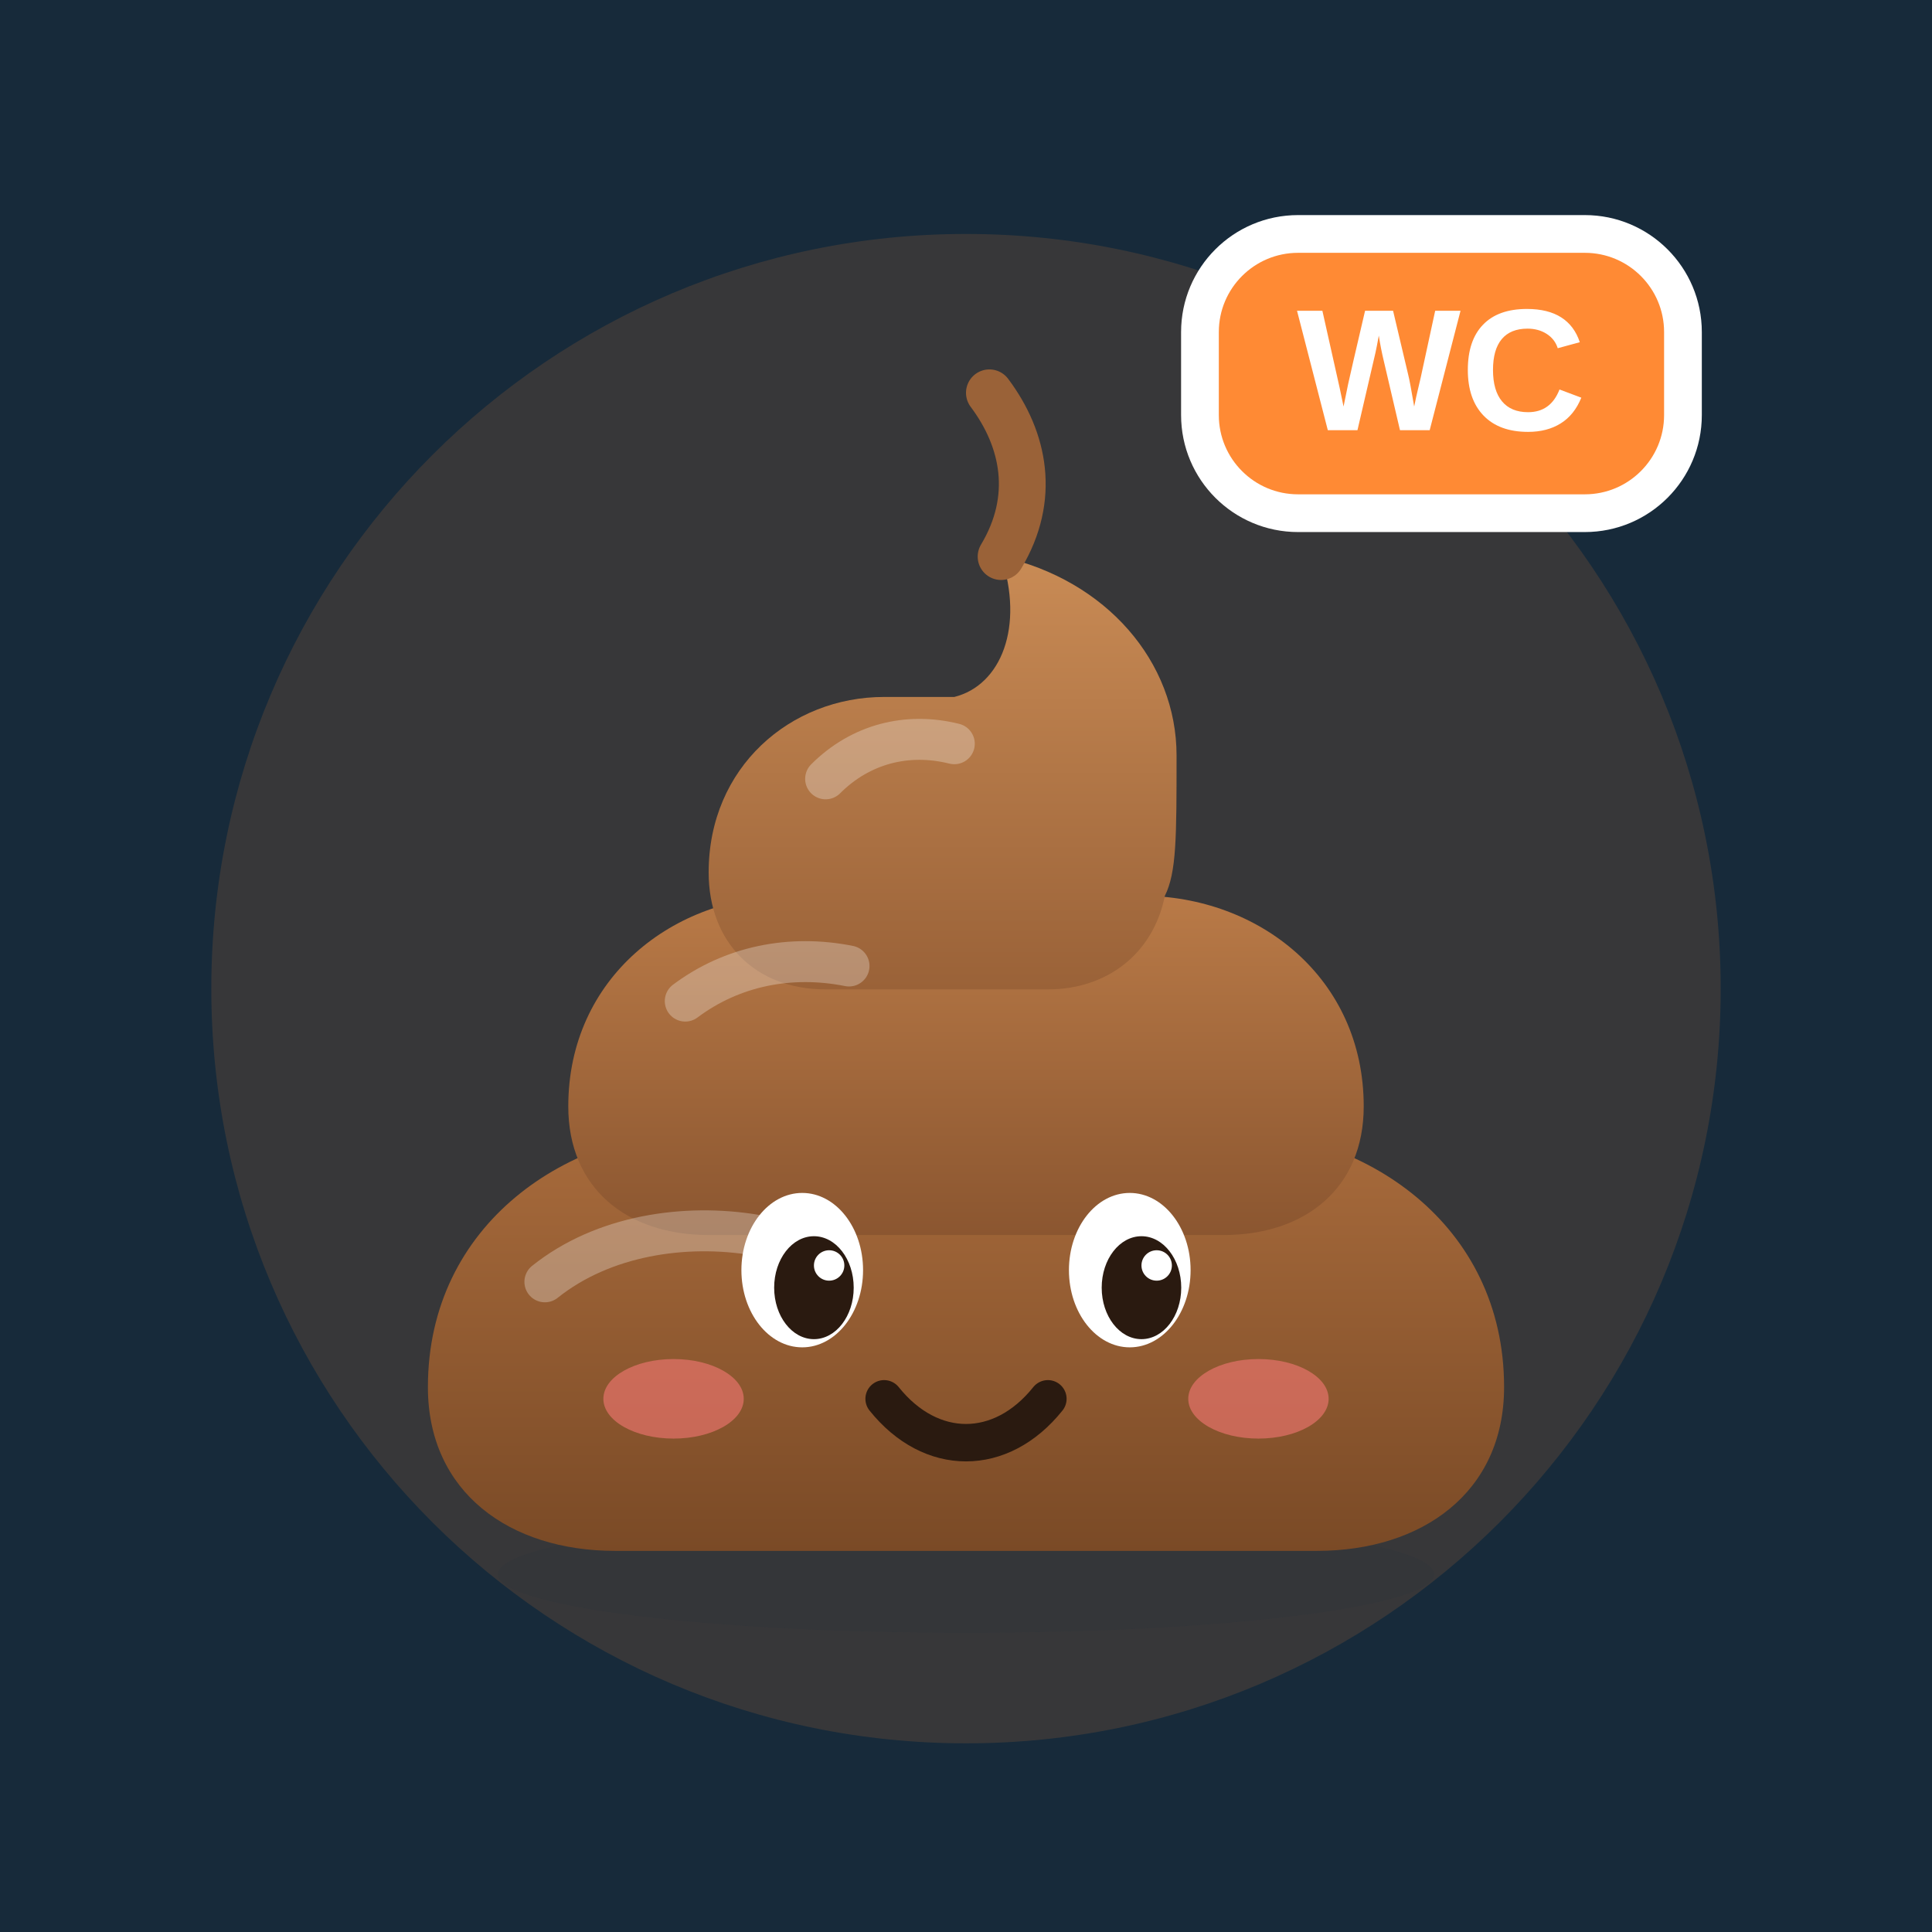
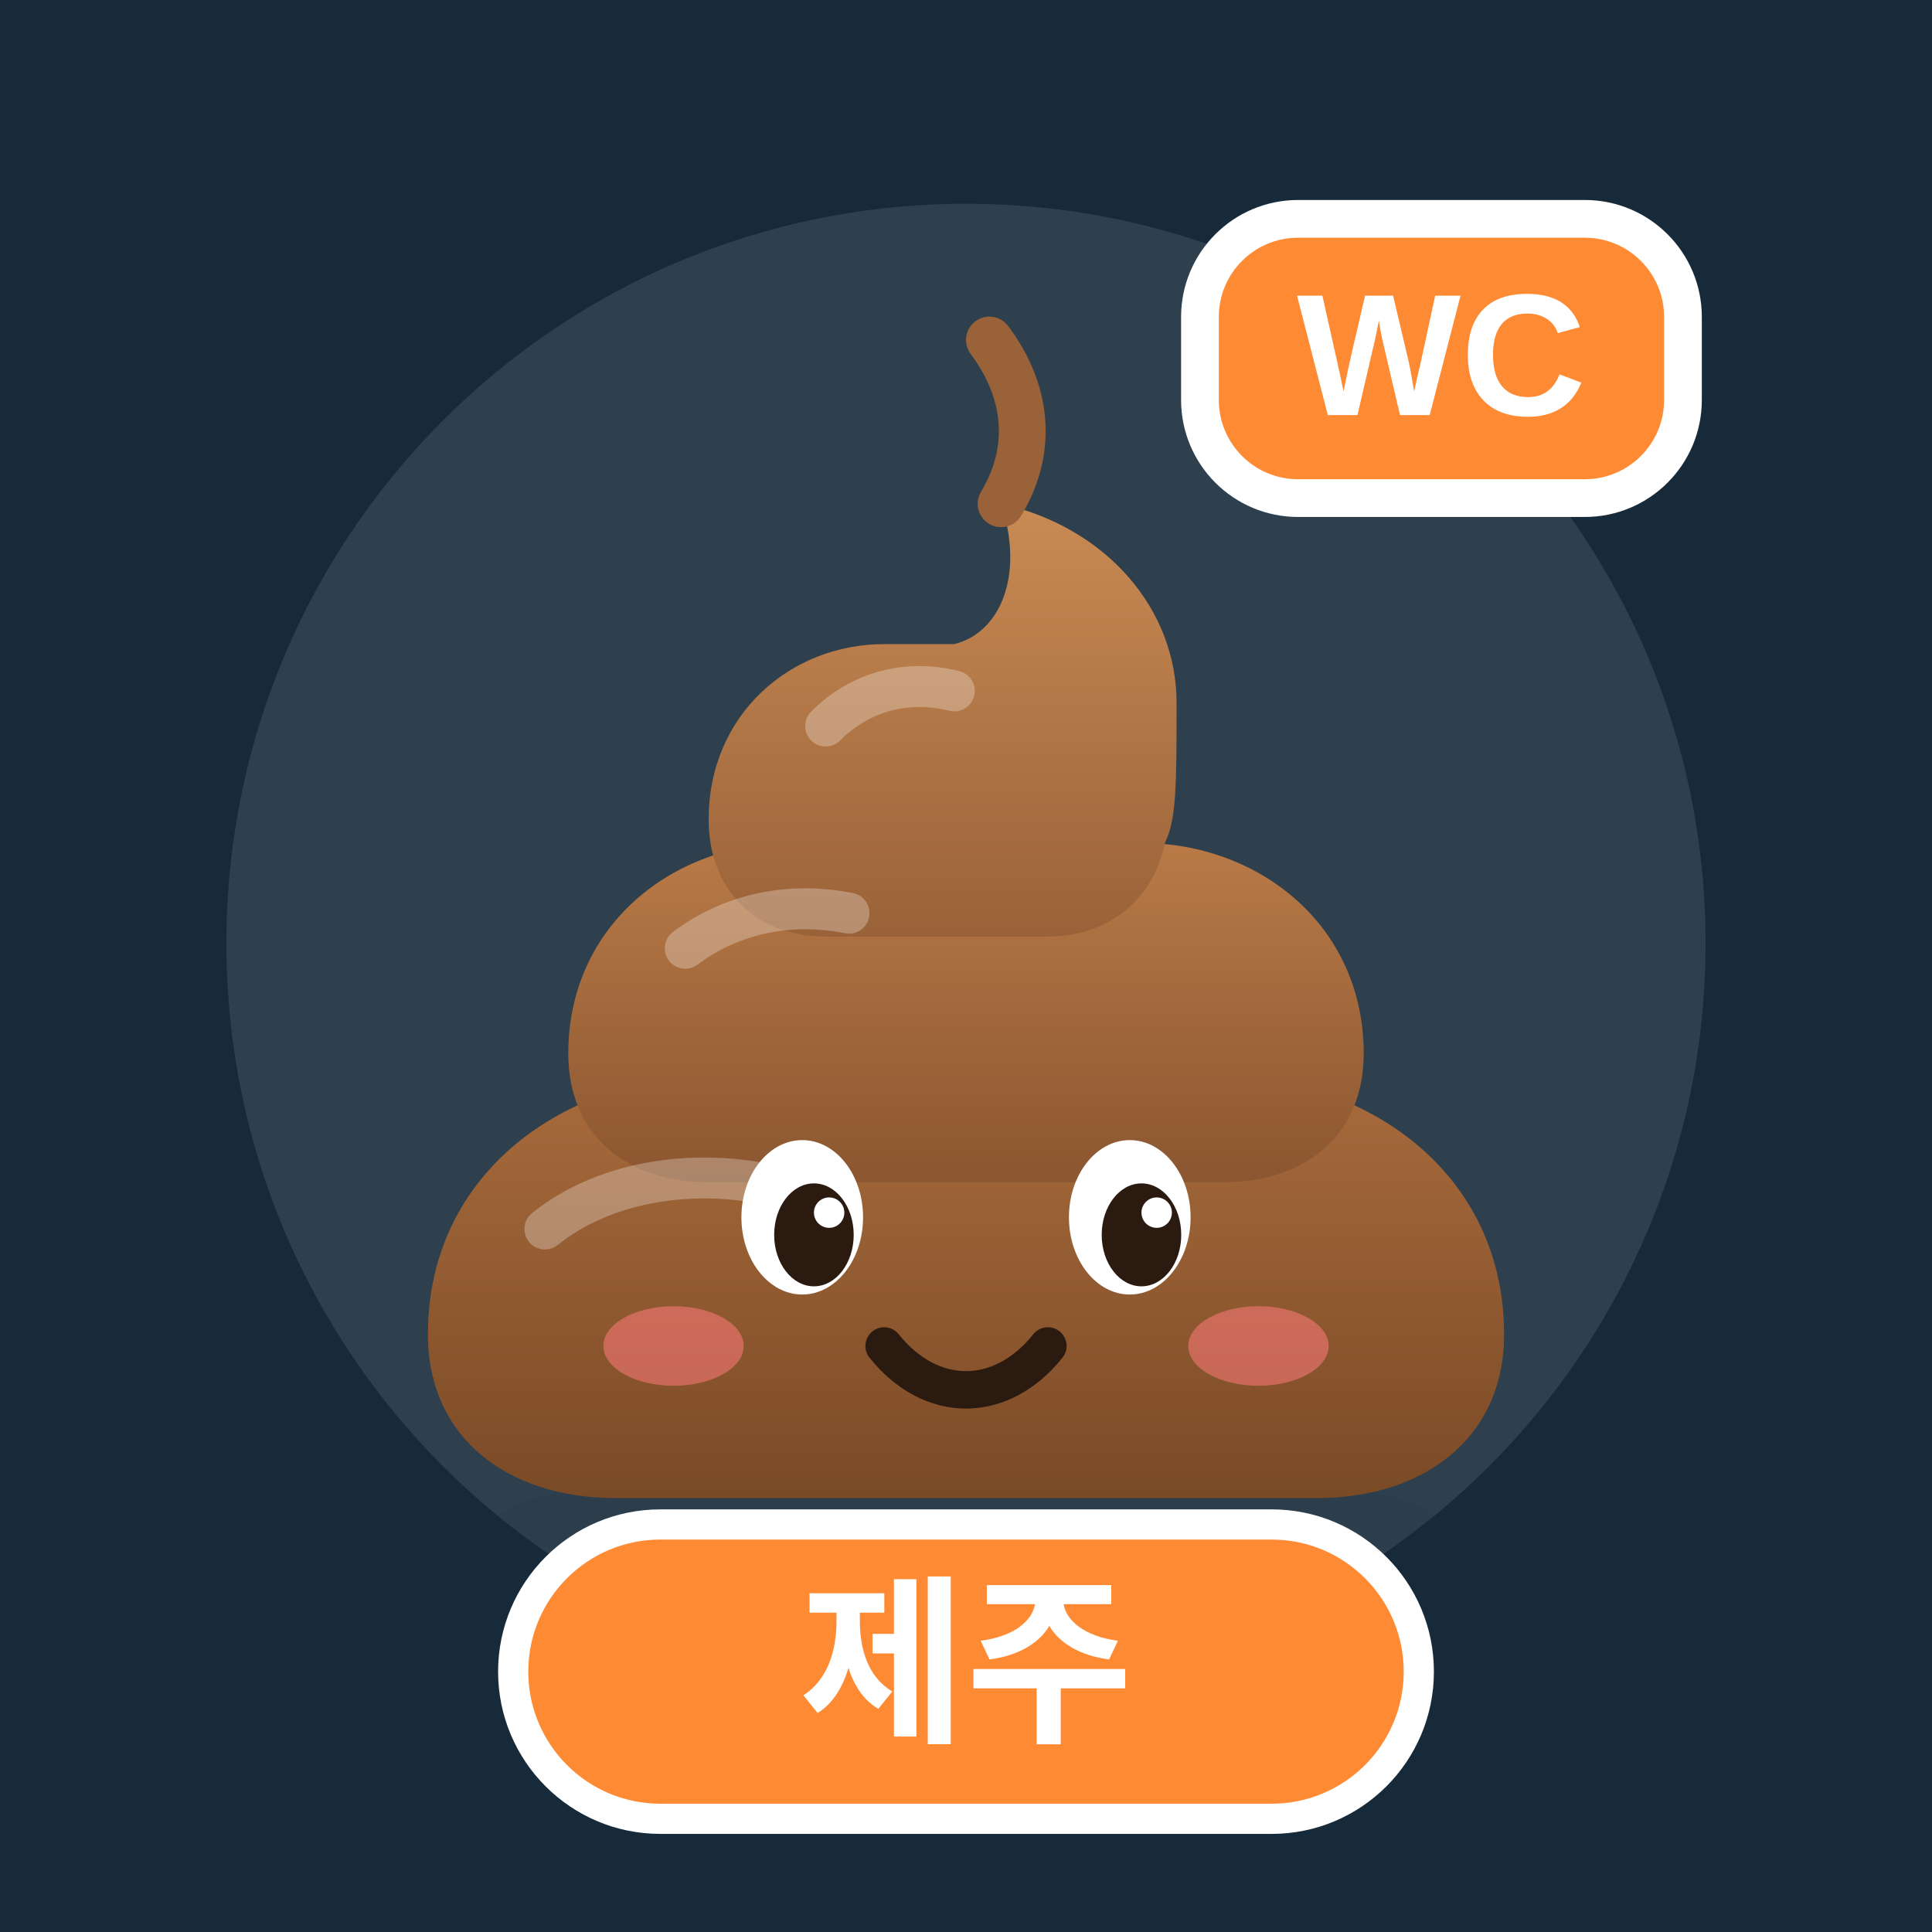
<svg xmlns="http://www.w3.org/2000/svg" viewBox="0 0 512 512">
  <rect width="512" height="512" fill="#172A3A" />
-   <circle cx="256" cy="262" r="200" fill="#FF8A34" opacity=".14" />
-   <g transform="translate(70 70) scale(3.1)">
-     <defs>
-       <linearGradient id="ia" x1="0" y1="0" x2="0" y2="1">
-         <stop offset="0" stop-color="#A86B3C" />
-         <stop offset="1" stop-color="#7A4A26" />
-       </linearGradient>
-       <linearGradient id="ib" x1="0" y1="0" x2="0" y2="1">
-         <stop offset="0" stop-color="#B97A47" />
-         <stop offset="1" stop-color="#8B5630" />
-       </linearGradient>
-       <linearGradient id="ic" x1="0" y1="0" x2="0" y2="1">
-         <stop offset="0" stop-color="#C98B55" />
-         <stop offset="1" stop-color="#9A6238" />
-       </linearGradient>
-     </defs>
-     <ellipse cx="60" cy="112" rx="40" ry="5" fill="#172A3A" opacity=".12" />
-     <path d="M14 96c0-14 12-22 24-22h44c12 0 24 8 24 22 0 9-7 14-16 14H30c-9 0-16-5-16-14Z" fill="url(#ia)" />
-     <path d="M26 72c0-11 9-18 19-18h30c10 0 19 7 19 18 0 7-5 11-12 11H38c-7 0-12-4-12-11Z" fill="url(#ib)" />
-     <path d="M38 52c0-9 7-15 15-15h6c4-1 6-6 4-12 9 2 15 9 15 17 0 7 0 10-1 12-1 5-5 8-10 8H48c-6 0-10-4-10-10Z" fill="url(#ic)" />
-     <path d="M63 25c3-5 2-10-1-14" stroke="#9A6238" stroke-width="4" stroke-linecap="round" fill="none" />
-     <path d="M48 44c3-3 7-4 11-3M36 63c4-3 9-4 14-3M24 87c5-4 12-5 18-4" stroke="#fff" stroke-opacity=".28" stroke-width="3.5" stroke-linecap="round" fill="none" />
-     <ellipse cx="46" cy="86" rx="5.2" ry="6.6" fill="#fff" />
-     <ellipse cx="74" cy="86" rx="5.2" ry="6.6" fill="#fff" />
-     <ellipse cx="47" cy="87.5" rx="3.4" ry="4.4" fill="#2A1A10" />
-     <ellipse cx="75" cy="87.5" rx="3.4" ry="4.4" fill="#2A1A10" />
-     <circle cx="48.3" cy="85.6" r="1.3" fill="#fff" />
-     <circle cx="76.3" cy="85.6" r="1.3" fill="#fff" />
-     <ellipse cx="35" cy="97" rx="6" ry="3.4" fill="#FF7A7A" opacity=".55" />
-     <ellipse cx="85" cy="97" rx="6" ry="3.4" fill="#FF7A7A" opacity=".55" />
-     <path d="M53 97c4 5 10 5 14 0" stroke="#2A1A10" stroke-width="3.2" stroke-linecap="round" fill="none" />
+   <g transform="translate(0.0 0.0) scale(1.0)">
+     <circle cx="256" cy="250" r="196" fill="#ffffff" opacity=".10" />
+     <g transform="translate(0 -14)">
+       <g transform="translate(70 70) scale(3.1)">
+         <defs>
+           <linearGradient id="ia" x1="0" y1="0" x2="0" y2="1">
+             <stop offset="0" stop-color="#A86B3C" />
+             <stop offset="1" stop-color="#7A4A26" />
+           </linearGradient>
+           <linearGradient id="ib" x1="0" y1="0" x2="0" y2="1">
+             <stop offset="0" stop-color="#B97A47" />
+             <stop offset="1" stop-color="#8B5630" />
+           </linearGradient>
+           <linearGradient id="ic" x1="0" y1="0" x2="0" y2="1">
+             <stop offset="0" stop-color="#C98B55" />
+             <stop offset="1" stop-color="#9A6238" />
+           </linearGradient>
+         </defs>
+         <ellipse cx="60" cy="112" rx="40" ry="5" fill="#172A3A" opacity=".12" />
+         <path d="M14 96c0-14 12-22 24-22h44c12 0 24 8 24 22 0 9-7 14-16 14H30c-9 0-16-5-16-14Z" fill="url(#ia)" />
+         <path d="M26 72c0-11 9-18 19-18h30c10 0 19 7 19 18 0 7-5 11-12 11H38c-7 0-12-4-12-11Z" fill="url(#ib)" />
+         <path d="M38 52c0-9 7-15 15-15h6c4-1 6-6 4-12 9 2 15 9 15 17 0 7 0 10-1 12-1 5-5 8-10 8H48c-6 0-10-4-10-10Z" fill="url(#ic)" />
+         <path d="M63 25c3-5 2-10-1-14" stroke="#9A6238" stroke-width="4" stroke-linecap="round" fill="none" />
+         <path d="M48 44c3-3 7-4 11-3M36 63c4-3 9-4 14-3M24 87c5-4 12-5 18-4" stroke="#fff" stroke-opacity=".28" stroke-width="3.5" stroke-linecap="round" fill="none" />
+         <ellipse cx="46" cy="86" rx="5.2" ry="6.6" fill="#fff" />
+         <ellipse cx="74" cy="86" rx="5.2" ry="6.6" fill="#fff" />
+         <ellipse cx="47" cy="87.5" rx="3.4" ry="4.4" fill="#2A1A10" />
+         <ellipse cx="75" cy="87.5" rx="3.4" ry="4.4" fill="#2A1A10" />
+         <circle cx="48.3" cy="85.6" r="1.3" fill="#fff" />
+         <circle cx="76.3" cy="85.6" r="1.3" fill="#fff" />
+         <ellipse cx="35" cy="97" rx="6" ry="3.4" fill="#FF7A7A" opacity=".55" />
+         <ellipse cx="85" cy="97" rx="6" ry="3.4" fill="#FF7A7A" opacity=".55" />
+         <path d="M53 97c4 5 10 5 14 0" stroke="#2A1A10" stroke-width="3.2" stroke-linecap="round" fill="none" />
+       </g>
+     </g>
+     <rect x="318" y="58" width="128" height="74" rx="26" fill="#FF8A34" stroke="#fff" stroke-width="10" />
+     <text x="382" y="110" text-anchor="middle" font-family="Arial Black,Arial,sans-serif" font-weight="900" font-size="46" fill="#FFFFFF">WC</text>
+     <rect x="136" y="404" width="240" height="78" rx="39" fill="#FF8A34" stroke="#fff" stroke-width="8" />
+     <text x="256" y="458" text-anchor="middle" font-family="Noto Sans CJK KR,Apple SD Gothic Neo,Malgun Gothic,sans-serif" font-weight="900" font-size="48" fill="#FFFFFF">제주</text>
  </g>
-   <rect x="318" y="62" width="128" height="74" rx="26" fill="#FF8A34" stroke="#fff" stroke-width="10" />
-   <text x="382" y="114" text-anchor="middle" font-family="Arial Black,Arial" font-weight="900" font-size="46" fill="#fff">WC</text>
</svg>
